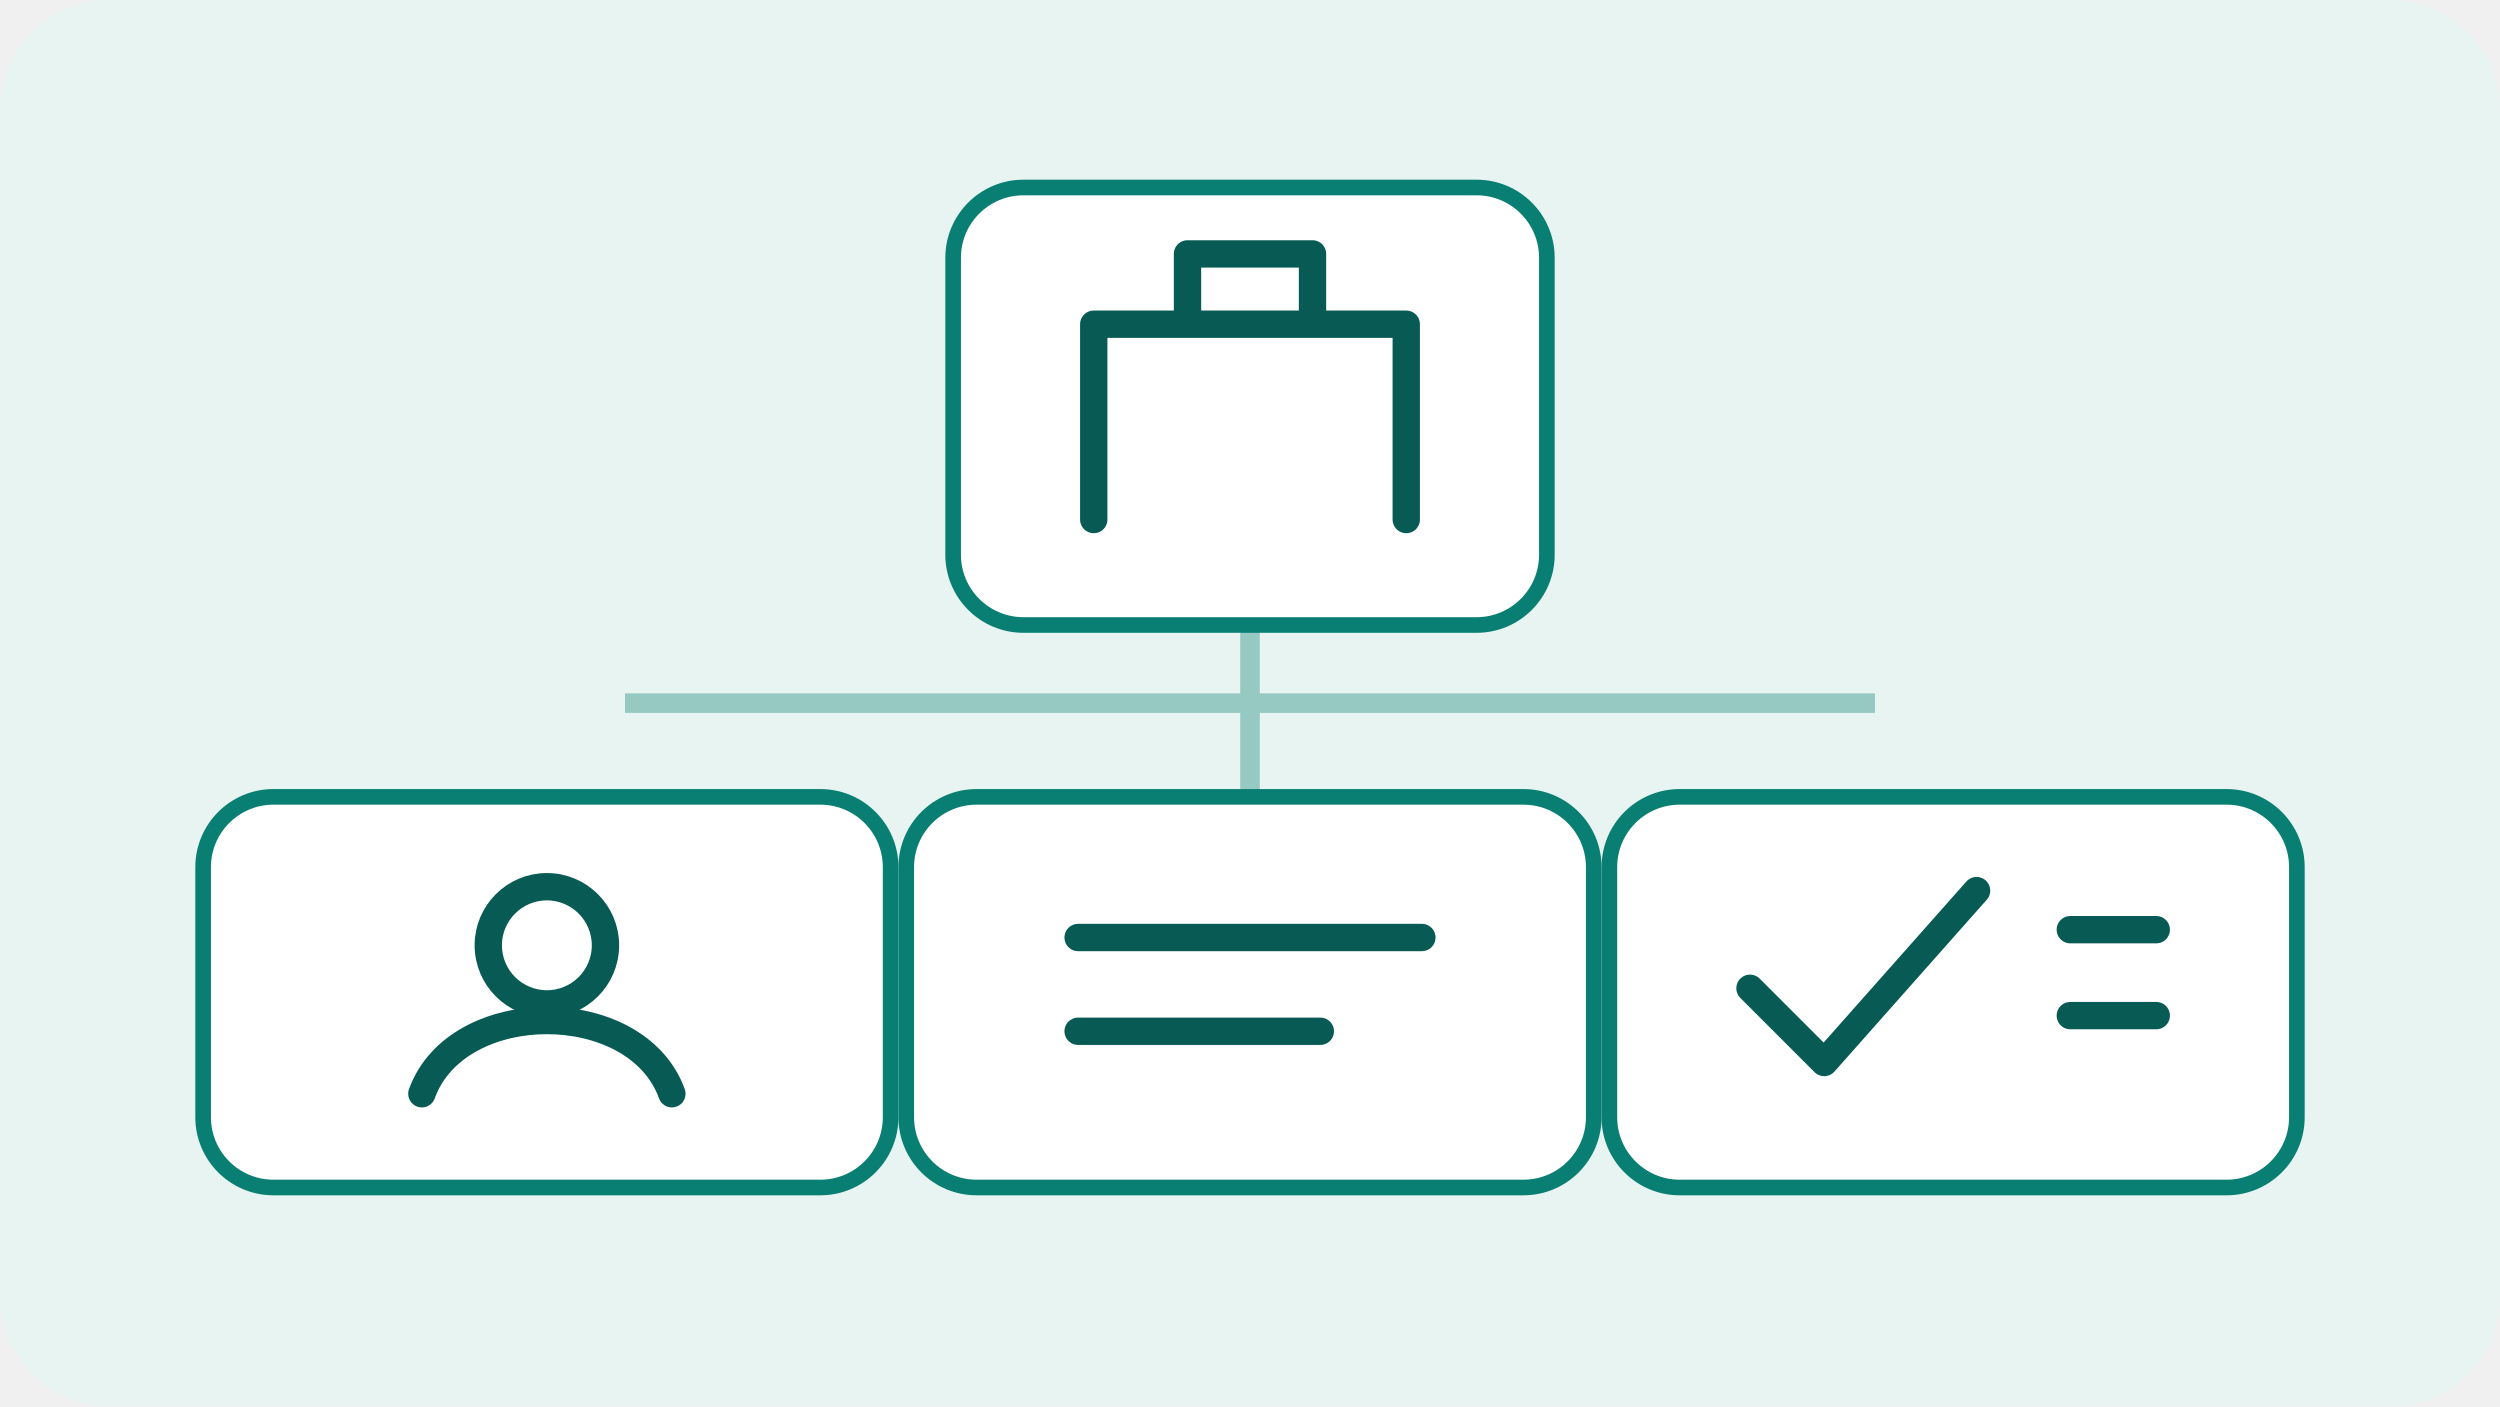
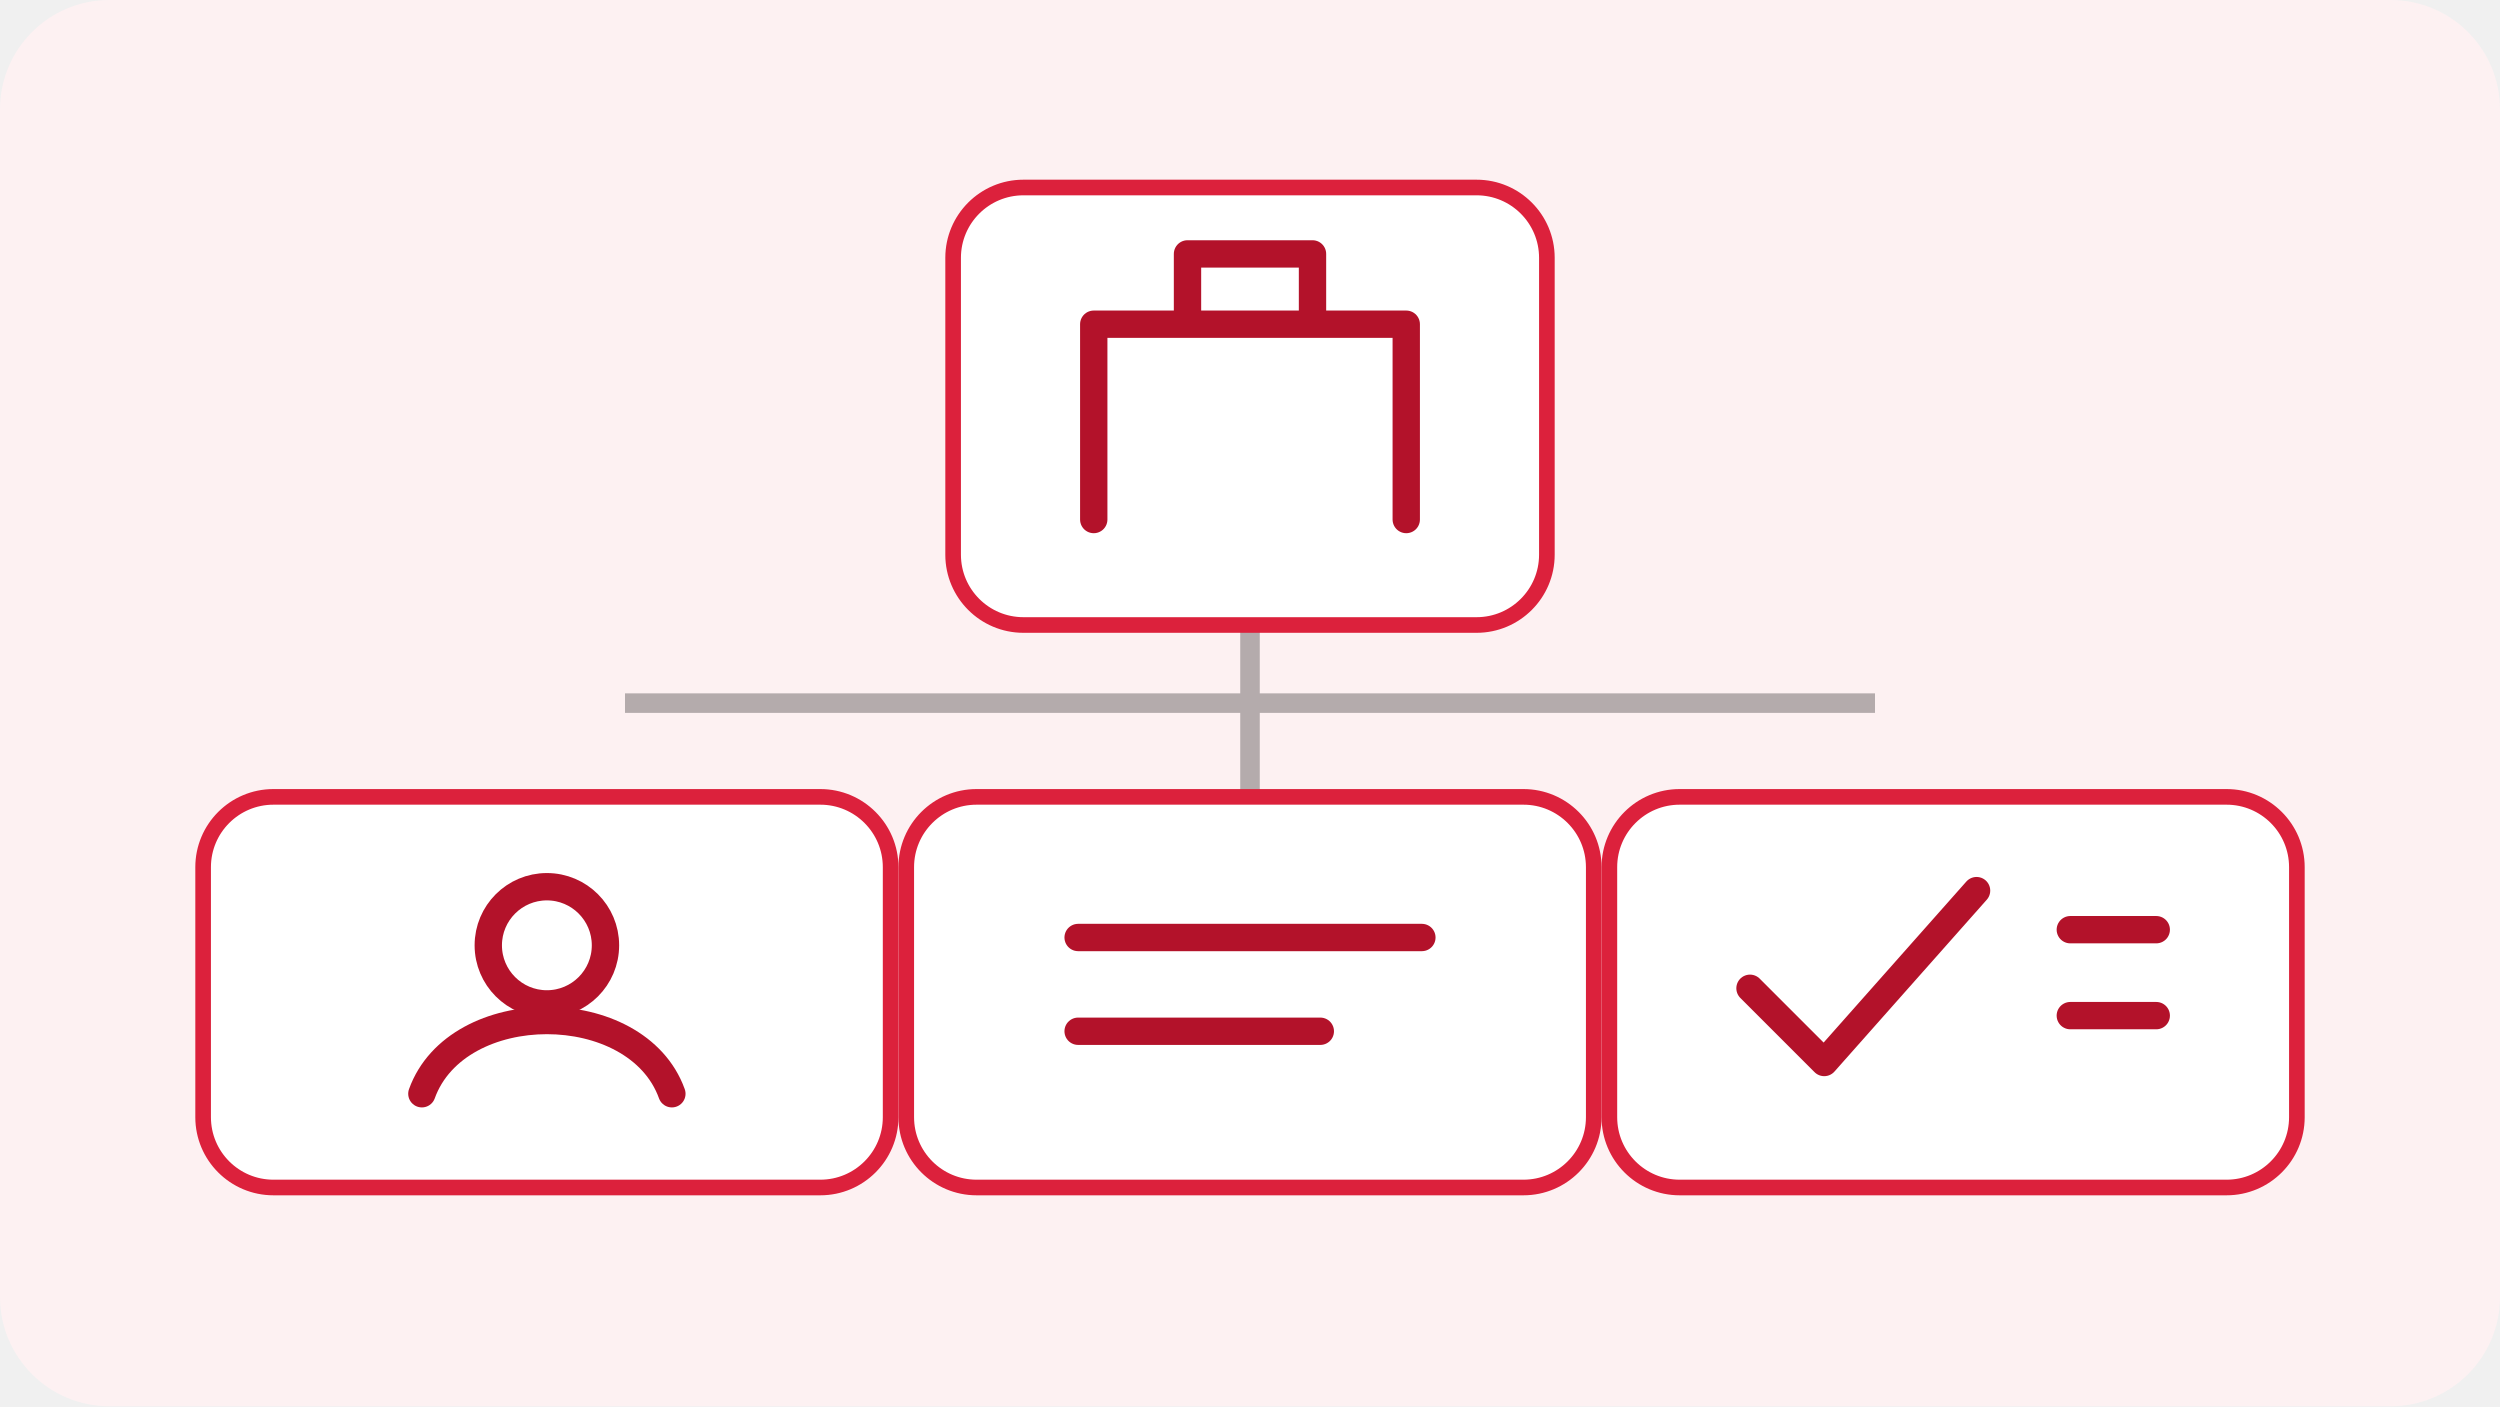
<svg xmlns="http://www.w3.org/2000/svg" viewBox="0 0 640 360" role="img" aria-labelledby="title desc">
-   <rect width="640" height="360" rx="28" fill="#e8f4f1" />
-   <path d="M320 112v152M160 180h320" stroke="#96c9c1" stroke-width="5" />
-   <g fill="#fff" stroke="#087f72" stroke-width="4">
+   <rect width="640" height="360" rx="28" fill="#fdf1f2" />
+   <path d="M320 112v152M160 180h320" stroke="#b4abac" stroke-width="5" />
+   <g fill="#ffffff" stroke="#dc213c" stroke-width="4">
    <rect x="244" y="48" width="152" height="112" rx="18" />
    <rect x="52" y="204" width="176" height="100" rx="18" />
    <rect x="232" y="204" width="176" height="100" rx="18" />
    <rect x="412" y="204" width="176" height="100" rx="18" />
  </g>
-   <g fill="none" stroke="#075b54" stroke-width="7" stroke-linecap="round" stroke-linejoin="round">
+   <g fill="none" stroke="#b3122a" stroke-width="7" stroke-linecap="round" stroke-linejoin="round">
    <path d="M280 133V83h80v50M304 83V65h32v18" />
    <circle cx="140" cy="242" r="15" />
    <path d="M108 280c9-25 55-25 64 0" />
    <path d="M276 240h88M276 264h62" />
    <path d="M448 253l19 19 39-44M530 238h22M530 260h22" />
  </g>
</svg>
